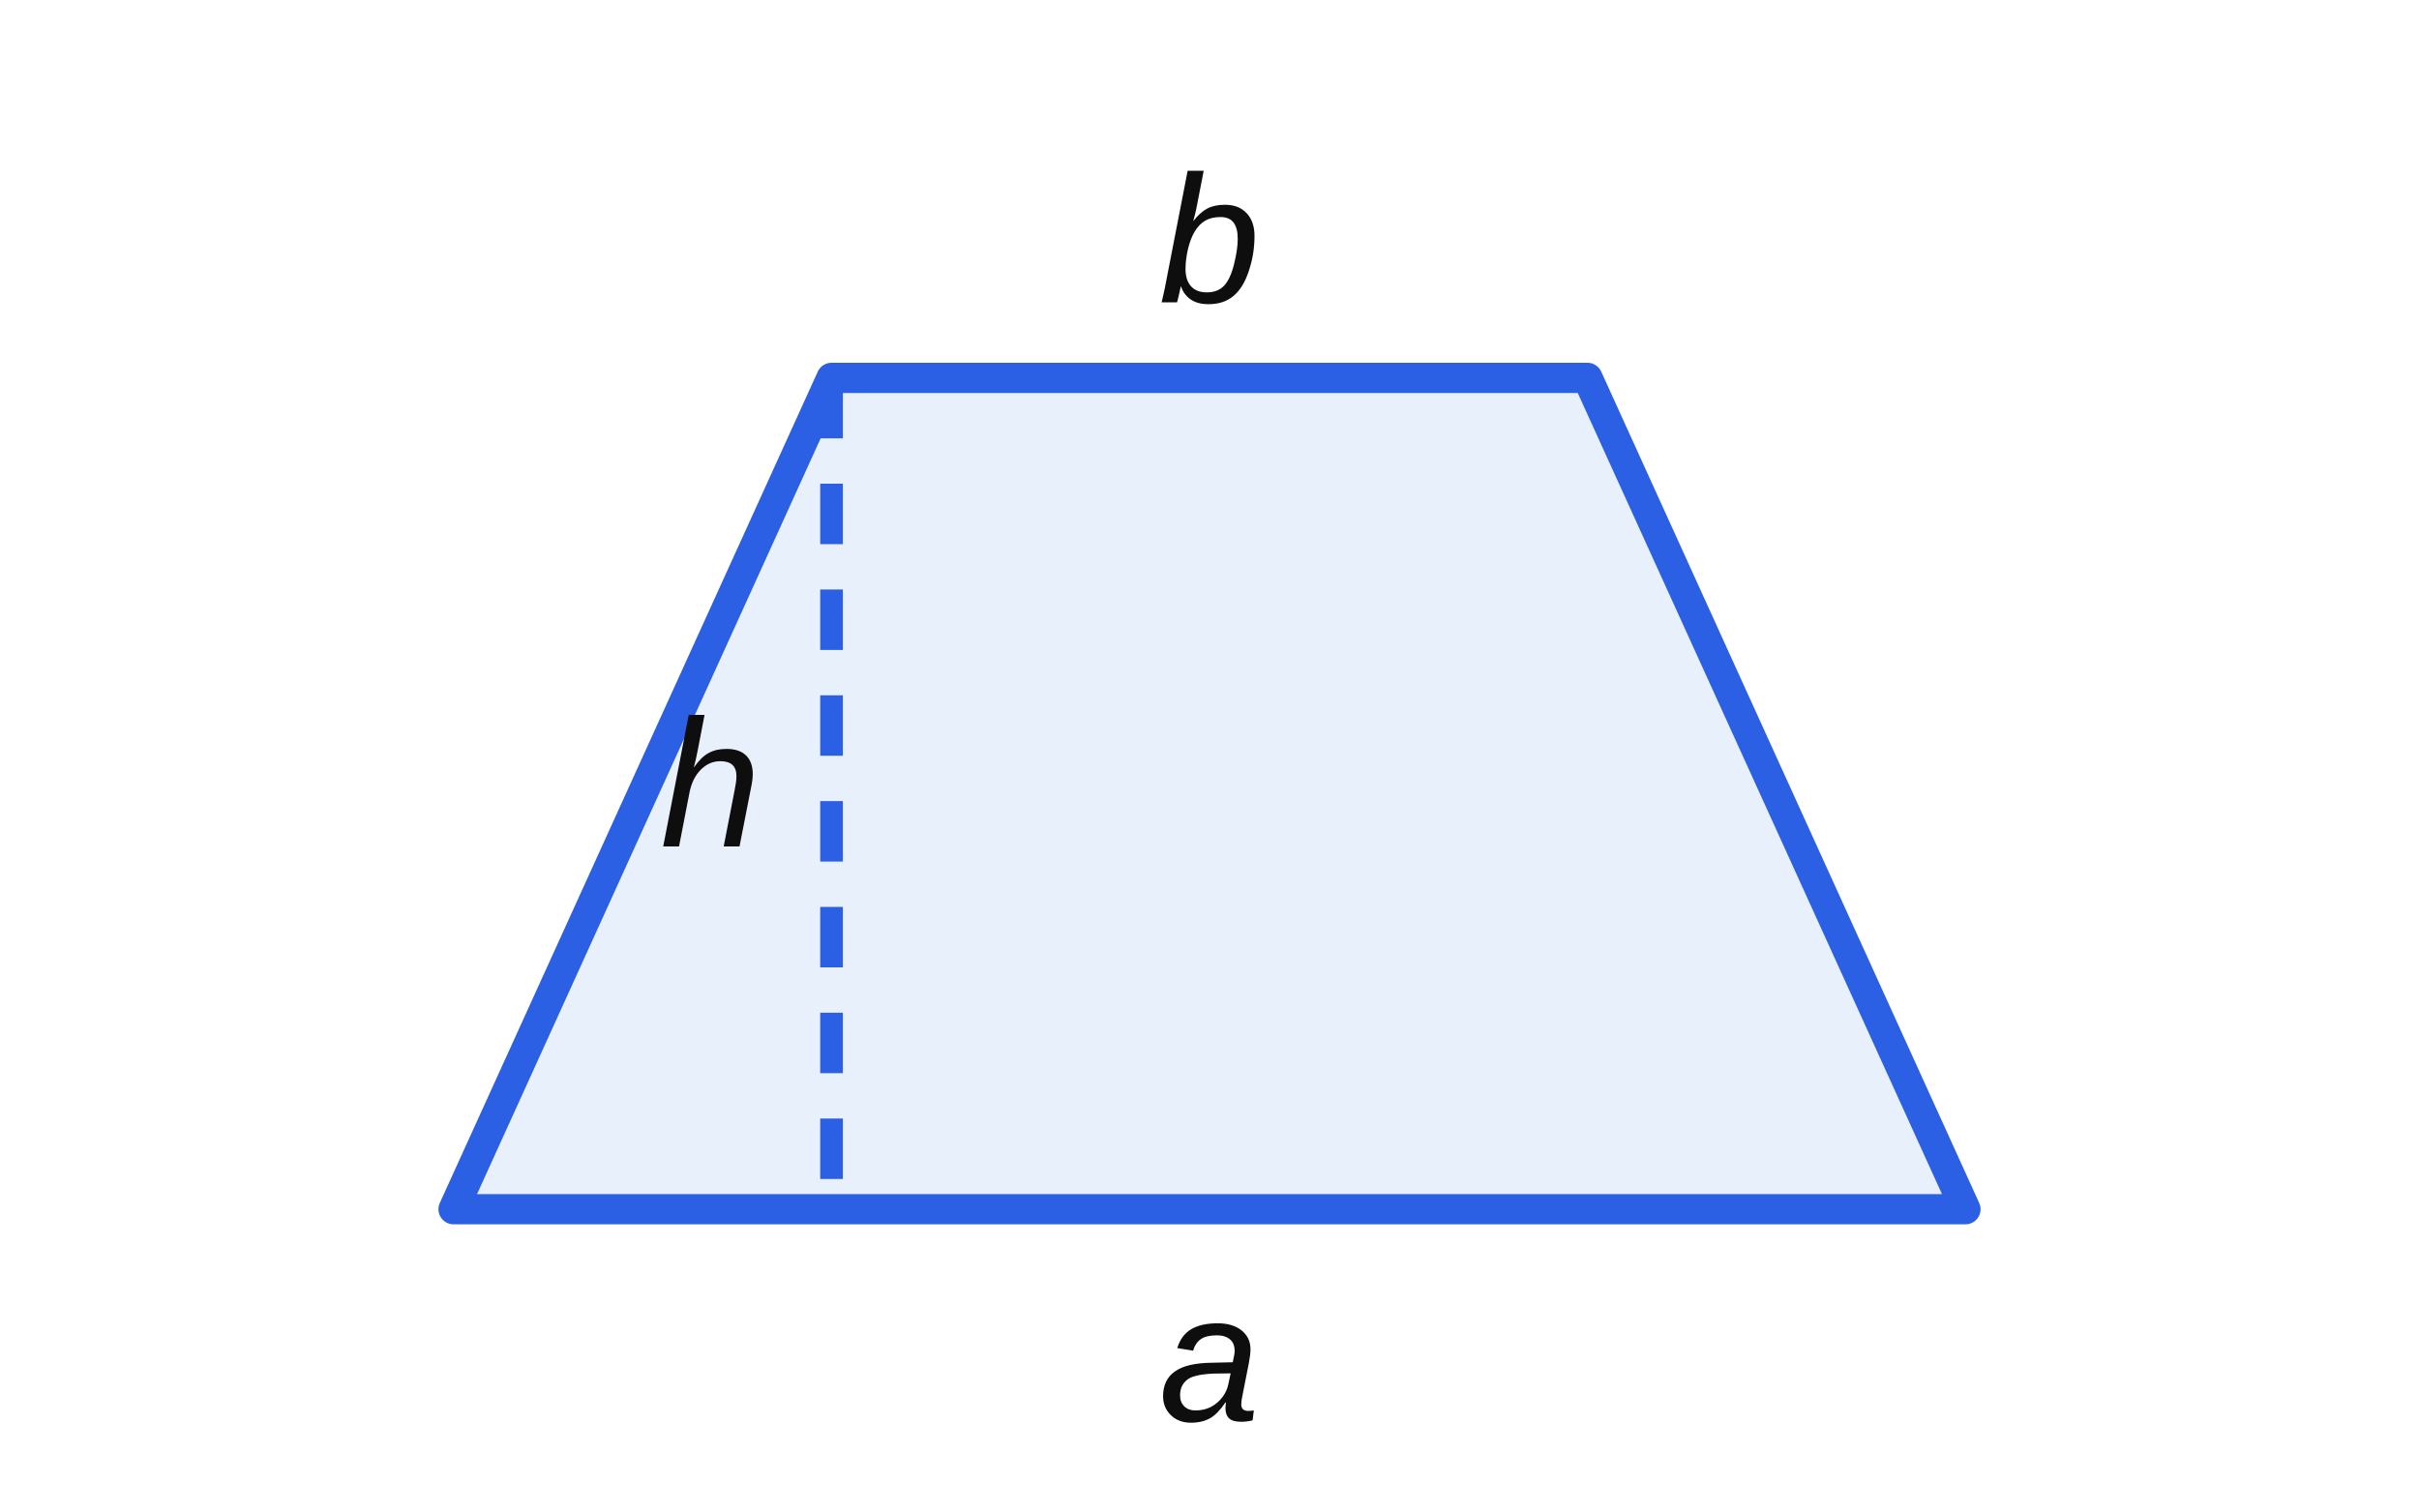
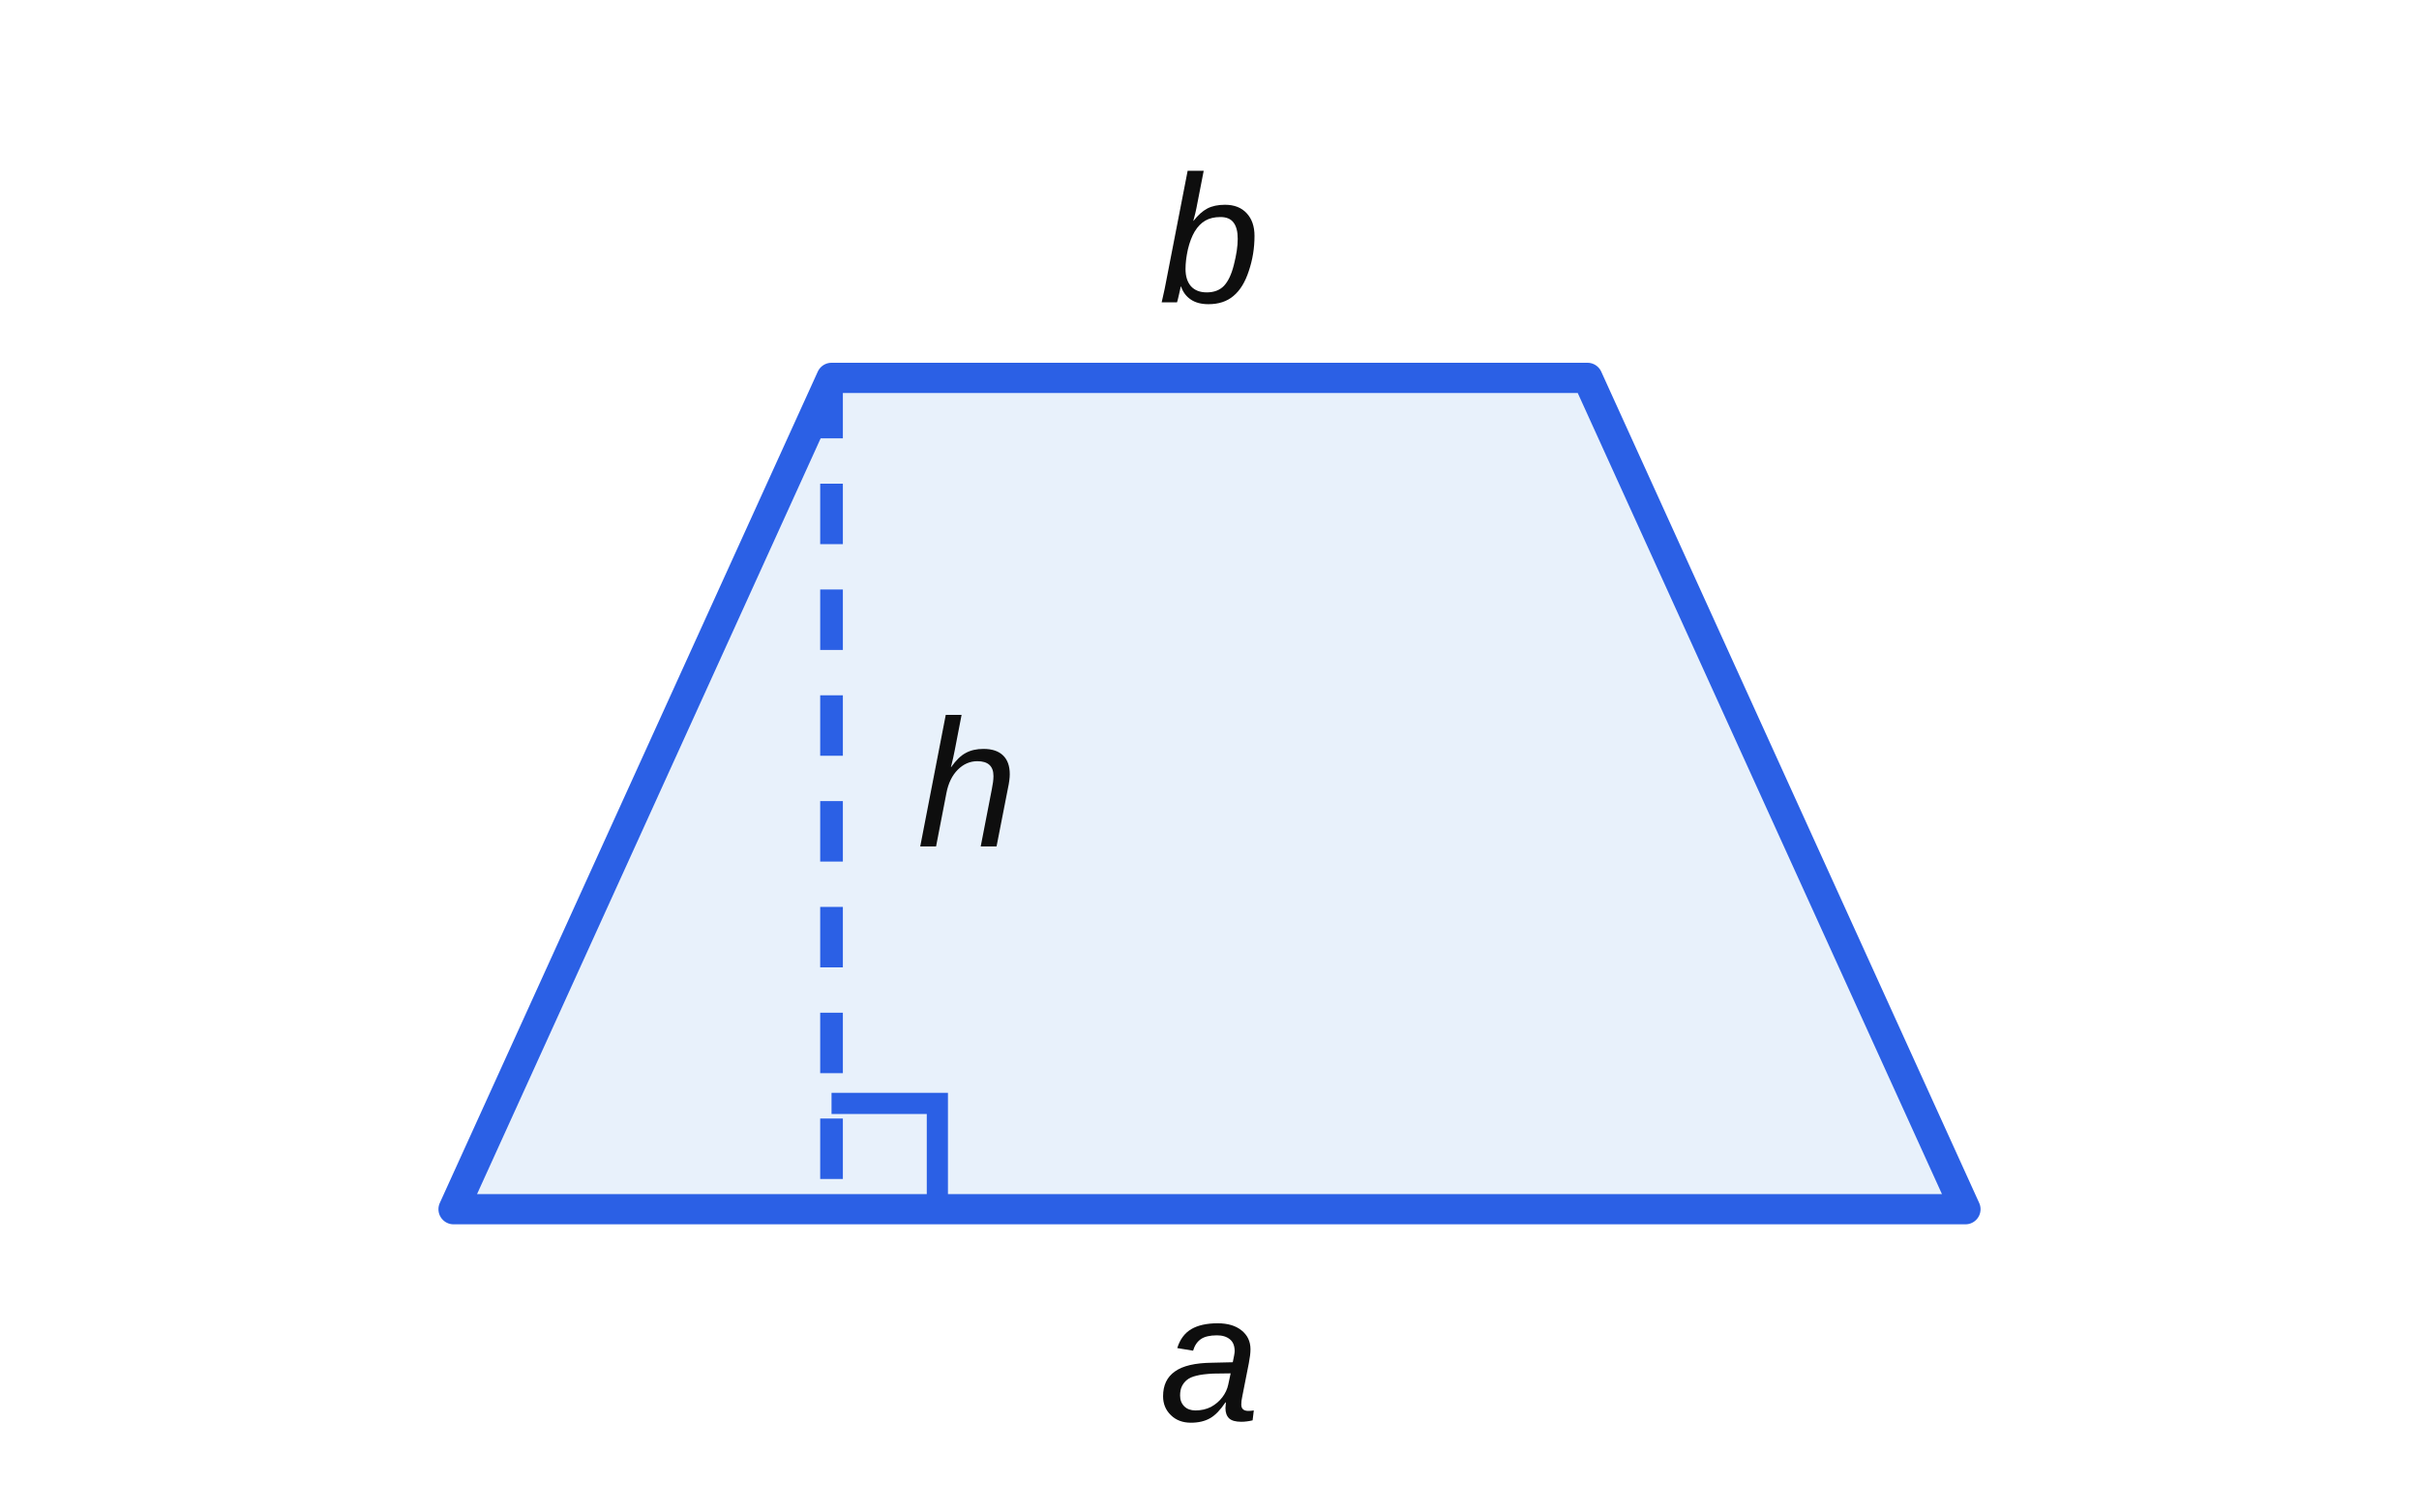
<svg xmlns="http://www.w3.org/2000/svg" viewBox="0 0 160 100">
  <path d="M30 80H130L105 25H55Z" fill="#E8F1FB" stroke="#2B60E5" stroke-width="2" stroke-linejoin="round" />
  <path d="M55 25V80" fill="none" stroke="#2B60E5" stroke-width="1.5" stroke-dasharray="4 3" />
+   <path d="M55 73H62V80" fill="none" stroke="#2B60E5" stroke-width="1.4" />
  <text x="80" y="20" text-anchor="middle" font-family="Arial, sans-serif" font-size="12" font-style="italic" fill="#0E0E0E">b</text>
  <text x="80" y="94" text-anchor="middle" font-family="Arial, sans-serif" font-size="12" font-style="italic" fill="#0E0E0E">a</text>
-   <text x="47" y="56" text-anchor="middle" font-family="Arial, sans-serif" font-size="12" font-style="italic" fill="#0E0E0E">h</text>
+   <text x="64" y="56" text-anchor="middle" font-family="Arial, sans-serif" font-size="12" font-style="italic" fill="#0E0E0E">h</text>
</svg>
